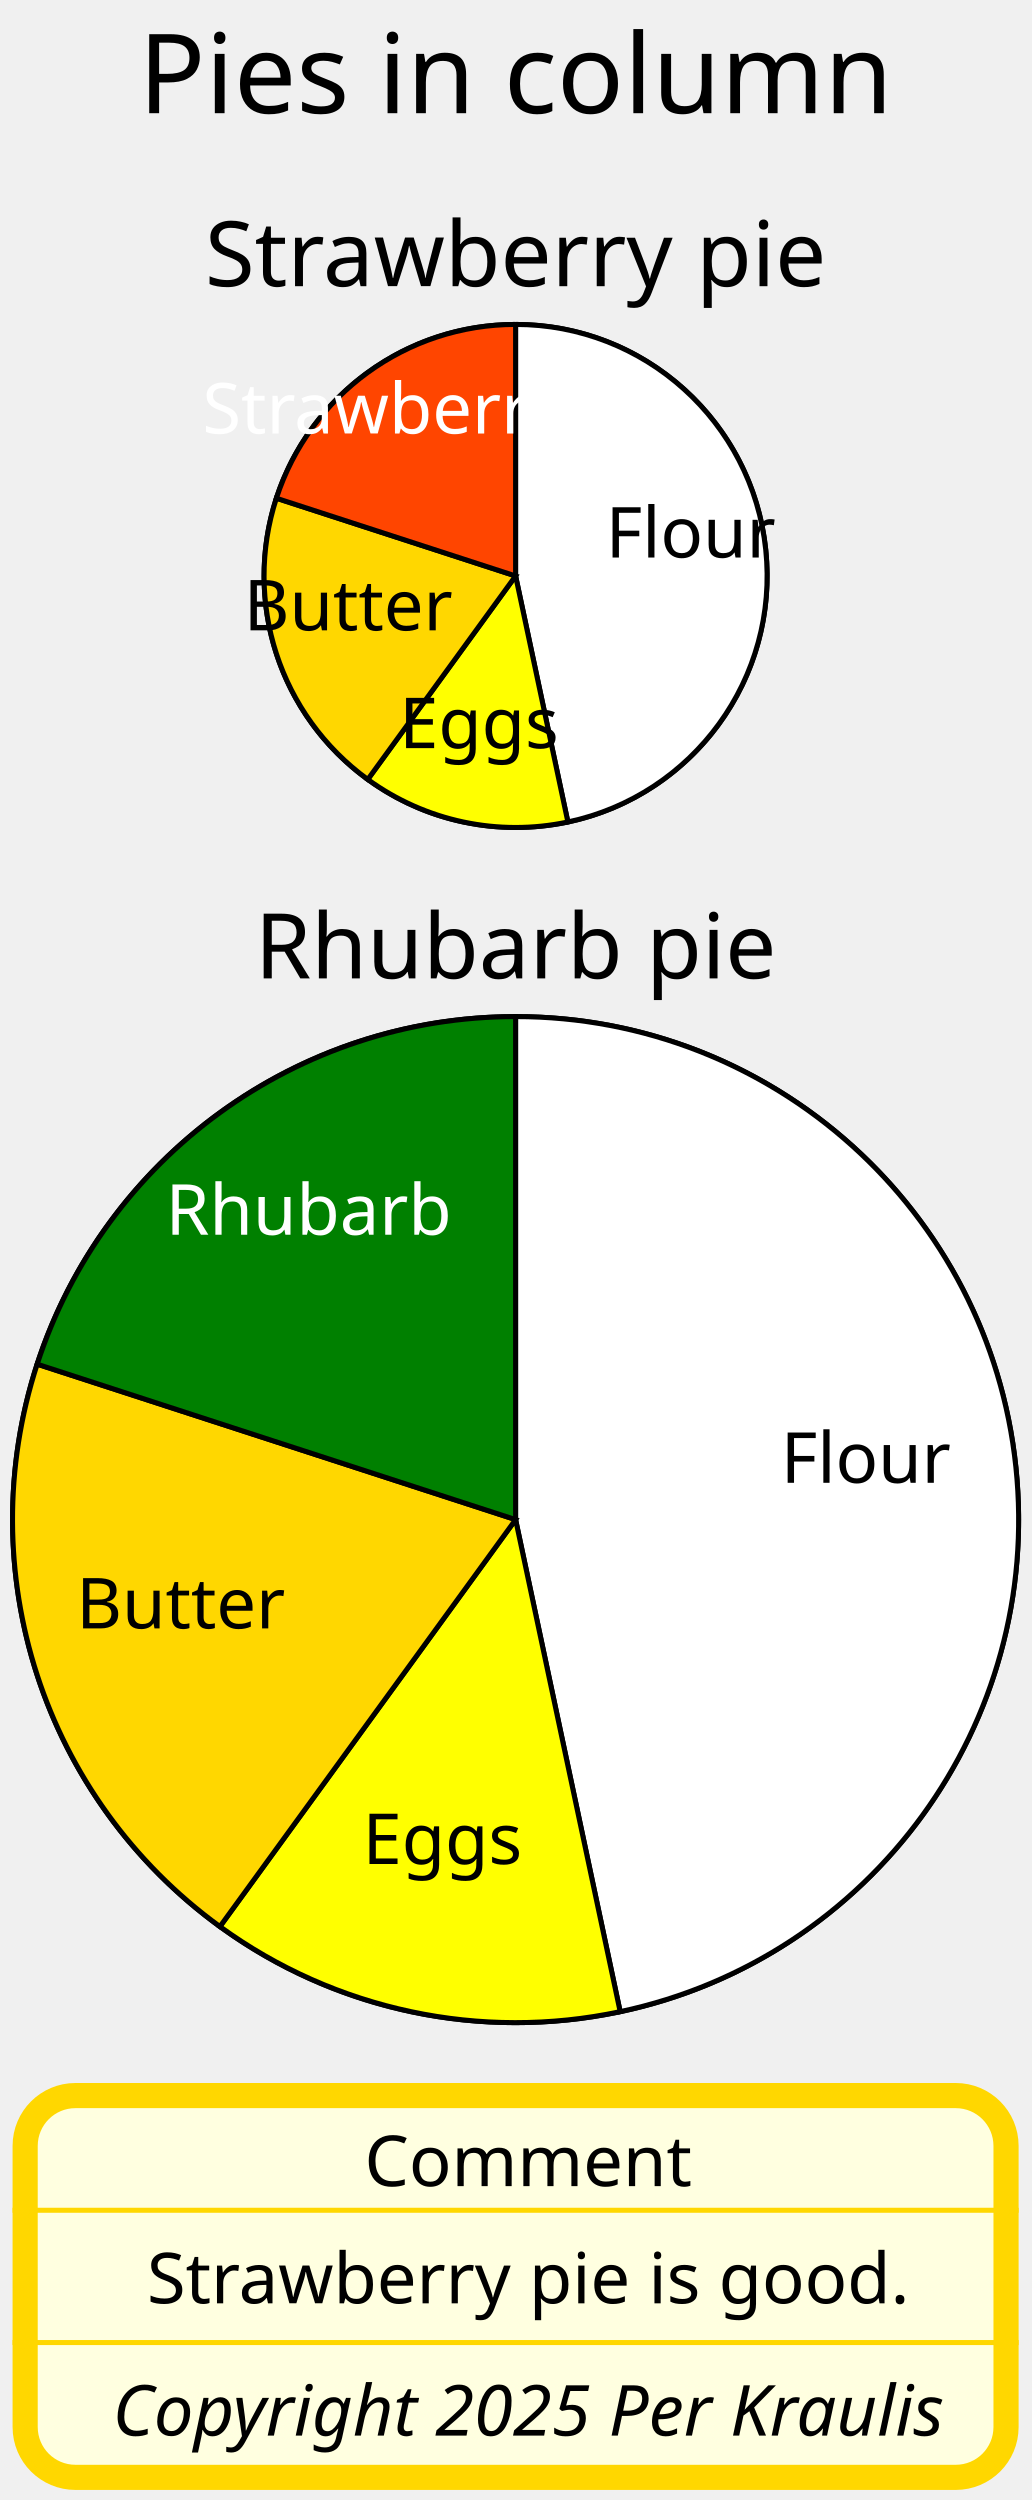
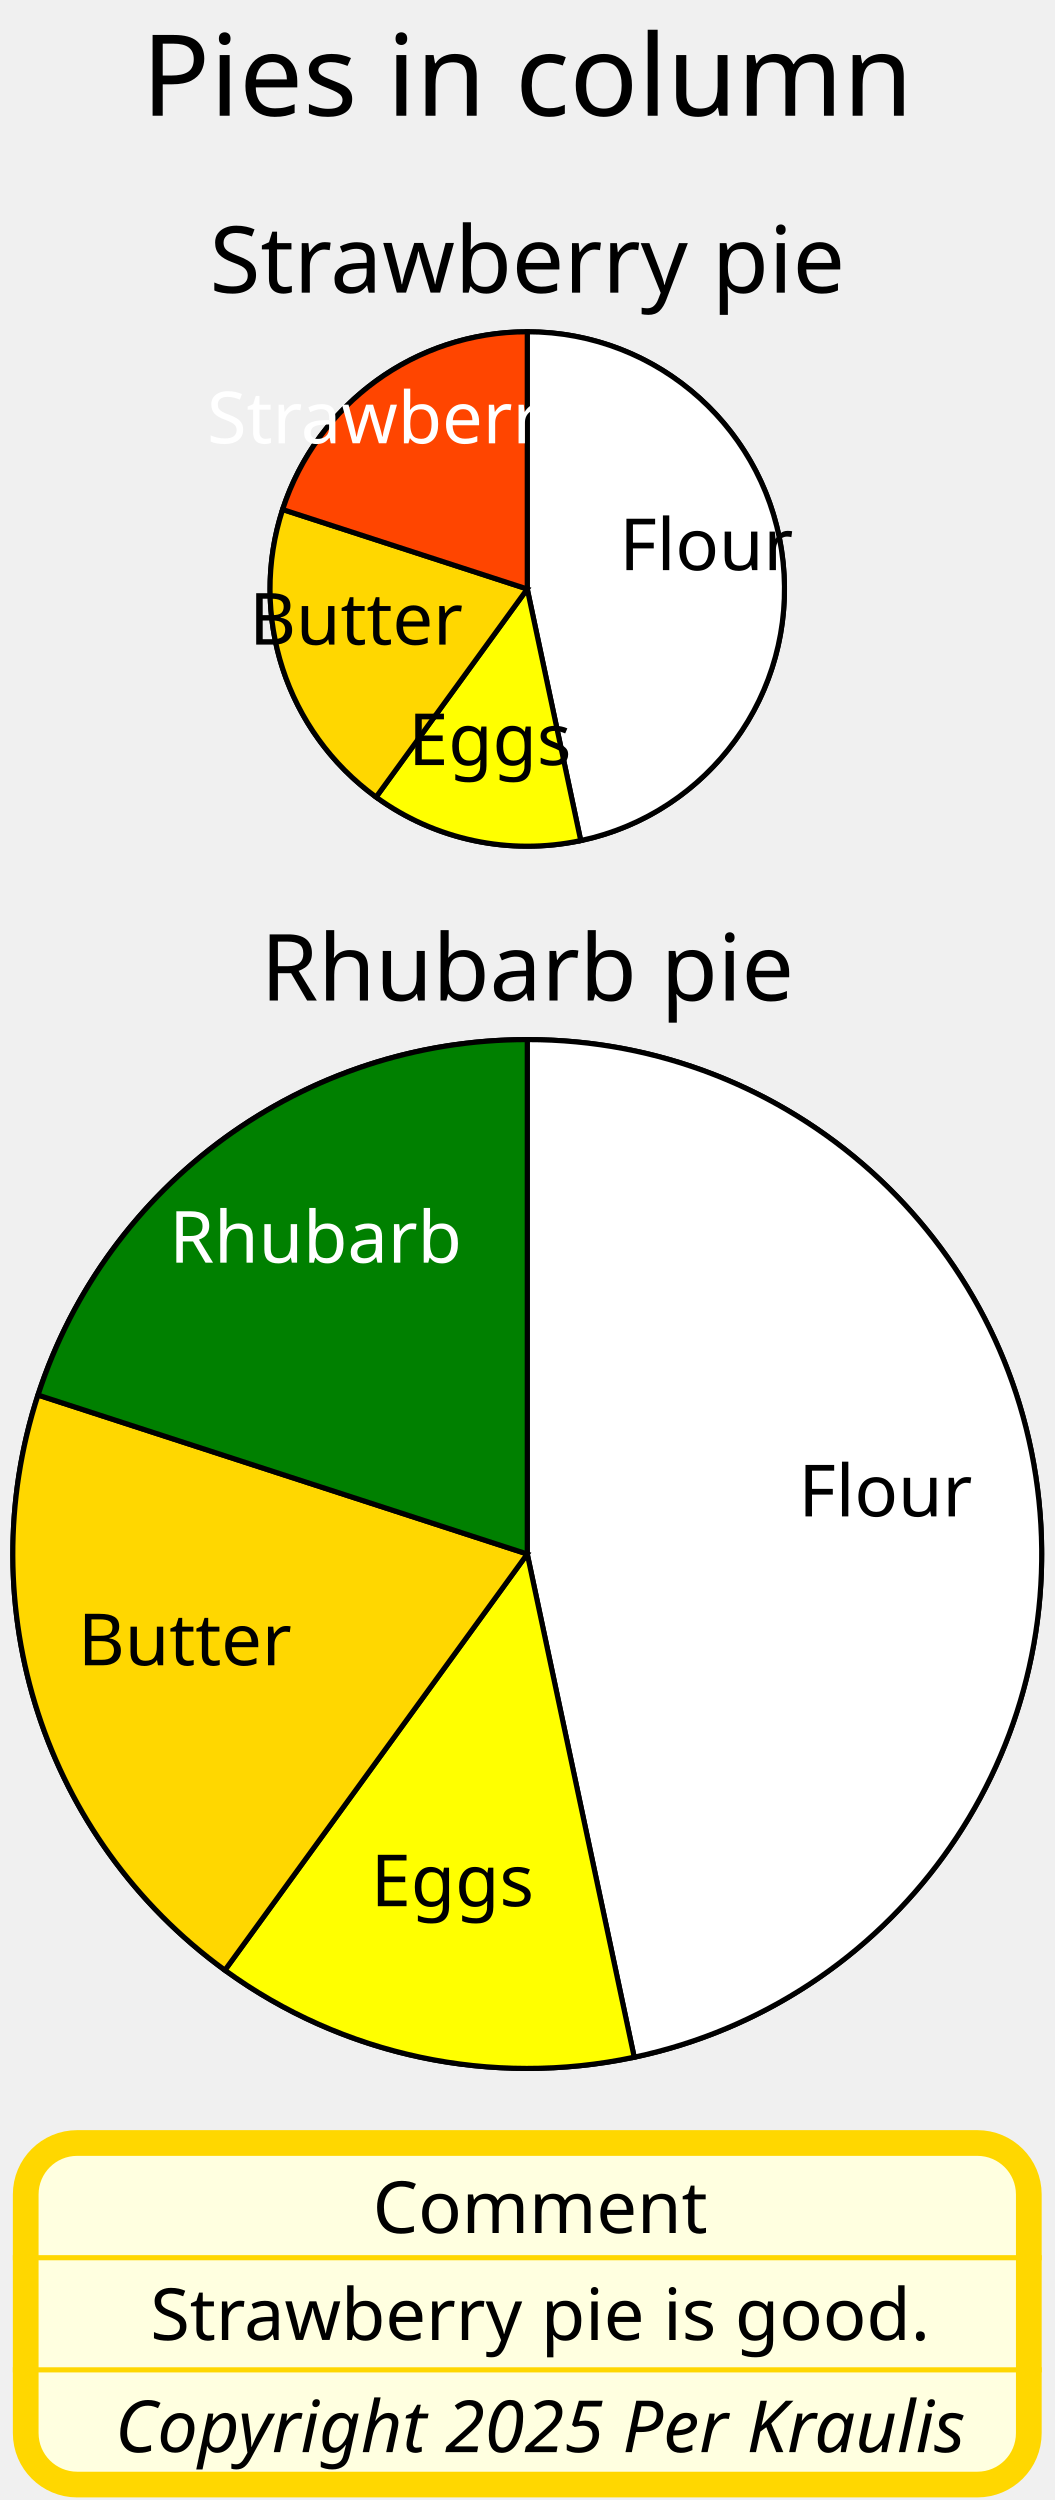
- <svg xmlns="http://www.w3.org/2000/svg" width="205" height="497" viewBox="0 0 205 497" transform="translate(0.5, 0.5)">
+ <svg xmlns="http://www.w3.org/2000/svg" width="205" height="486" viewBox="0 0 205 486" transform="translate(0.5, 0.5)">
  <g stroke="black" fill="white" font-family="sans-serif" font-size="14">
    <text x="102" y="22" stroke="none" fill="black" font-size="22" text-anchor="middle">Pies in column</text>
    <g transform="translate(50.0, 38.4)">
      <g stroke="black" fill="white" font-family="sans-serif" font-size="14">
        <text x="52" y="18" stroke="none" fill="black" font-size="18" text-anchor="middle">Strawberry pie</text>
        <g transform="translate(52, 75.600)">
          <circle r="50" />
          <g stroke="black" stroke-width="1">
            <path d="M 0 0 L 0 -50 A 50 50 0 0 1 10.396 48.907 Z" fill="white" />
            <path d="M 0 0 L 10.396 48.907 A 50 50 0 0 1 -29.389 40.451 Z" fill="yellow" />
            <path d="M 0 0 L -29.389 40.451 A 50 50 0 0 1 -47.553 -15.451 Z" fill="gold" />
            <path d="M 0 0 L -47.553 -15.451 A 50 50 0 0 1 0 -50 Z" fill="orangered" />
          </g>
          <g stroke="none" fill="black" text-anchor="middle">
            <text x="34.808" y="-3.658" fill="black">Flour</text>
            <text x="-7.277" y="34.235" fill="black">Eggs</text>
            <text x="-33.287" y="10.816" fill="black">Butter</text>
            <text x="-20.572" y="-28.316" fill="white">Strawberries</text>
          </g>
        </g>
      </g>
    </g>
    <g transform="translate(0.0, 176.0)">
      <g stroke="black" fill="white" font-family="sans-serif" font-size="14">
        <text x="102" y="18" stroke="none" fill="black" font-size="18" text-anchor="middle">Rhubarb pie</text>
        <g transform="translate(102, 125.600)">
          <circle r="100" />
          <g stroke="black" stroke-width="1">
            <path d="M 0 0 L 0 -100 A 100 100 0 0 1 20.791 97.815 Z" fill="white" />
            <path d="M 0 0 L 20.791 97.815 A 100 100 0 0 1 -58.779 80.902 Z" fill="yellow" />
            <path d="M 0 0 L -58.779 80.902 A 100 100 0 0 1 -95.106 -30.902 Z" fill="gold" />
            <path d="M 0 0 L -95.106 -30.902 A 100 100 0 0 1 0 -100 Z" fill="green" />
          </g>
          <g stroke="none" fill="black" text-anchor="middle">
            <text x="69.617" y="-7.317" fill="black">Flour</text>
            <text x="-14.554" y="68.470" fill="black">Eggs</text>
            <text x="-66.574" y="21.631" fill="black">Butter</text>
            <text x="-41.145" y="-56.631" fill="white">Rhubarb</text>
          </g>
        </g>
      </g>
    </g>
    <g transform="translate(2.0, 413.6)">
      <g stroke="black" fill="white" font-family="sans-serif" font-size="14">
-         <rect x="2.5" y="2.5" rx="10" ry="10" width="195" fill="lightyellow" stroke="gold" stroke-width="5" height="75.900" />
-         <g stroke="none" fill="black" text-anchor="middle" transform="translate(102.500, 20.500)">
+         <rect x="2.5" y="2.5" rx="10" ry="10" width="195" fill="lightyellow" stroke="gold" stroke-width="5" height="66.400" />
+         <g stroke="none" fill="black" text-anchor="middle" transform="translate(102.500, 20)">
          <text x="0" y="0">Comment</text>
        </g>
-         <line x1="0" y1="25.300" x2="200" y2="25.300" stroke="gold" stroke-width="1" />
-         <g stroke="none" fill="black" text-anchor="middle" transform="translate(102.500, 43.800)">
+         <line x1="0" y1="24.800" x2="200" y2="24.800" stroke="gold" stroke-width="1" />
+         <g stroke="none" fill="black" text-anchor="middle" transform="translate(102.500, 40.800)">
          <text x="0" y="0">Strawberry pie is good.</text>
        </g>
-         <line x1="0" y1="51.600" x2="200" y2="51.600" stroke="gold" stroke-width="1" />
-         <g stroke="none" fill="black" text-anchor="middle" font-style="italic" transform="translate(102.500, 70.100)">
+         <line x1="0" y1="46.600" x2="200" y2="46.600" stroke="gold" stroke-width="1" />
+         <g stroke="none" fill="black" text-anchor="middle" font-style="italic" transform="translate(102.500, 62.600)">
          <text x="0" y="0">Copyright 2025 Per Kraulis</text>
        </g>
      </g>
    </g>
  </g>
</svg>
